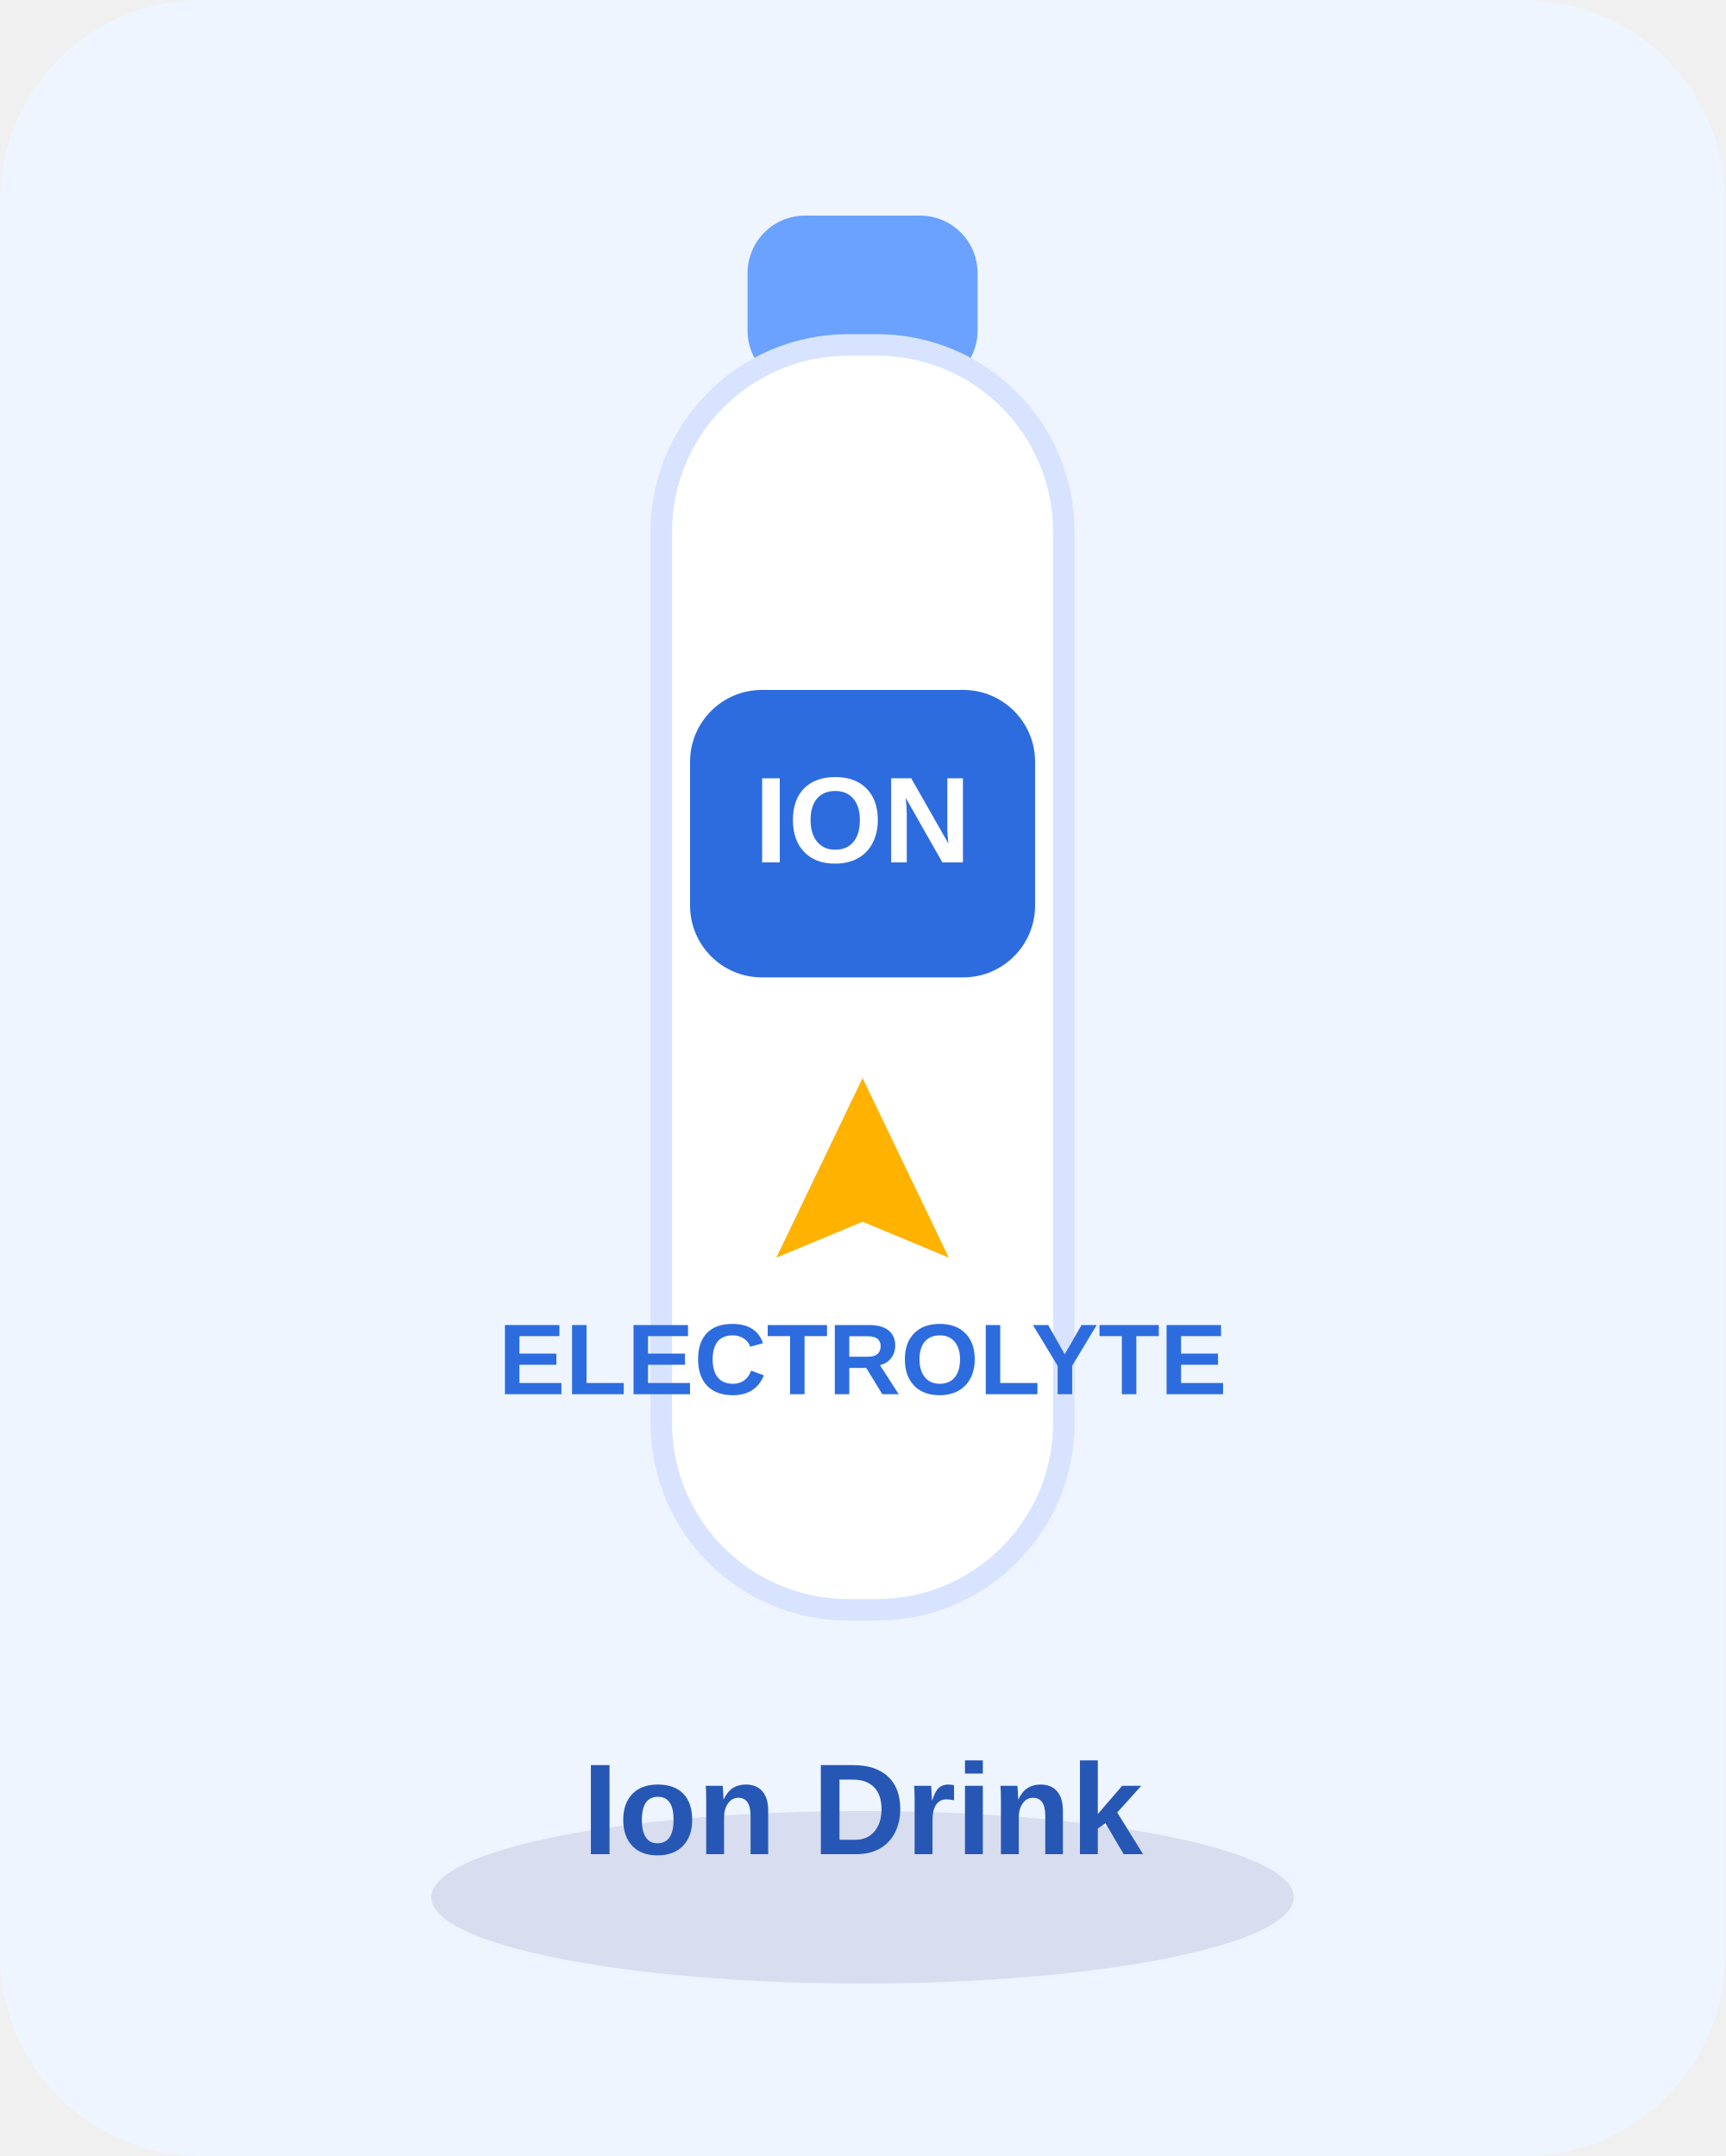
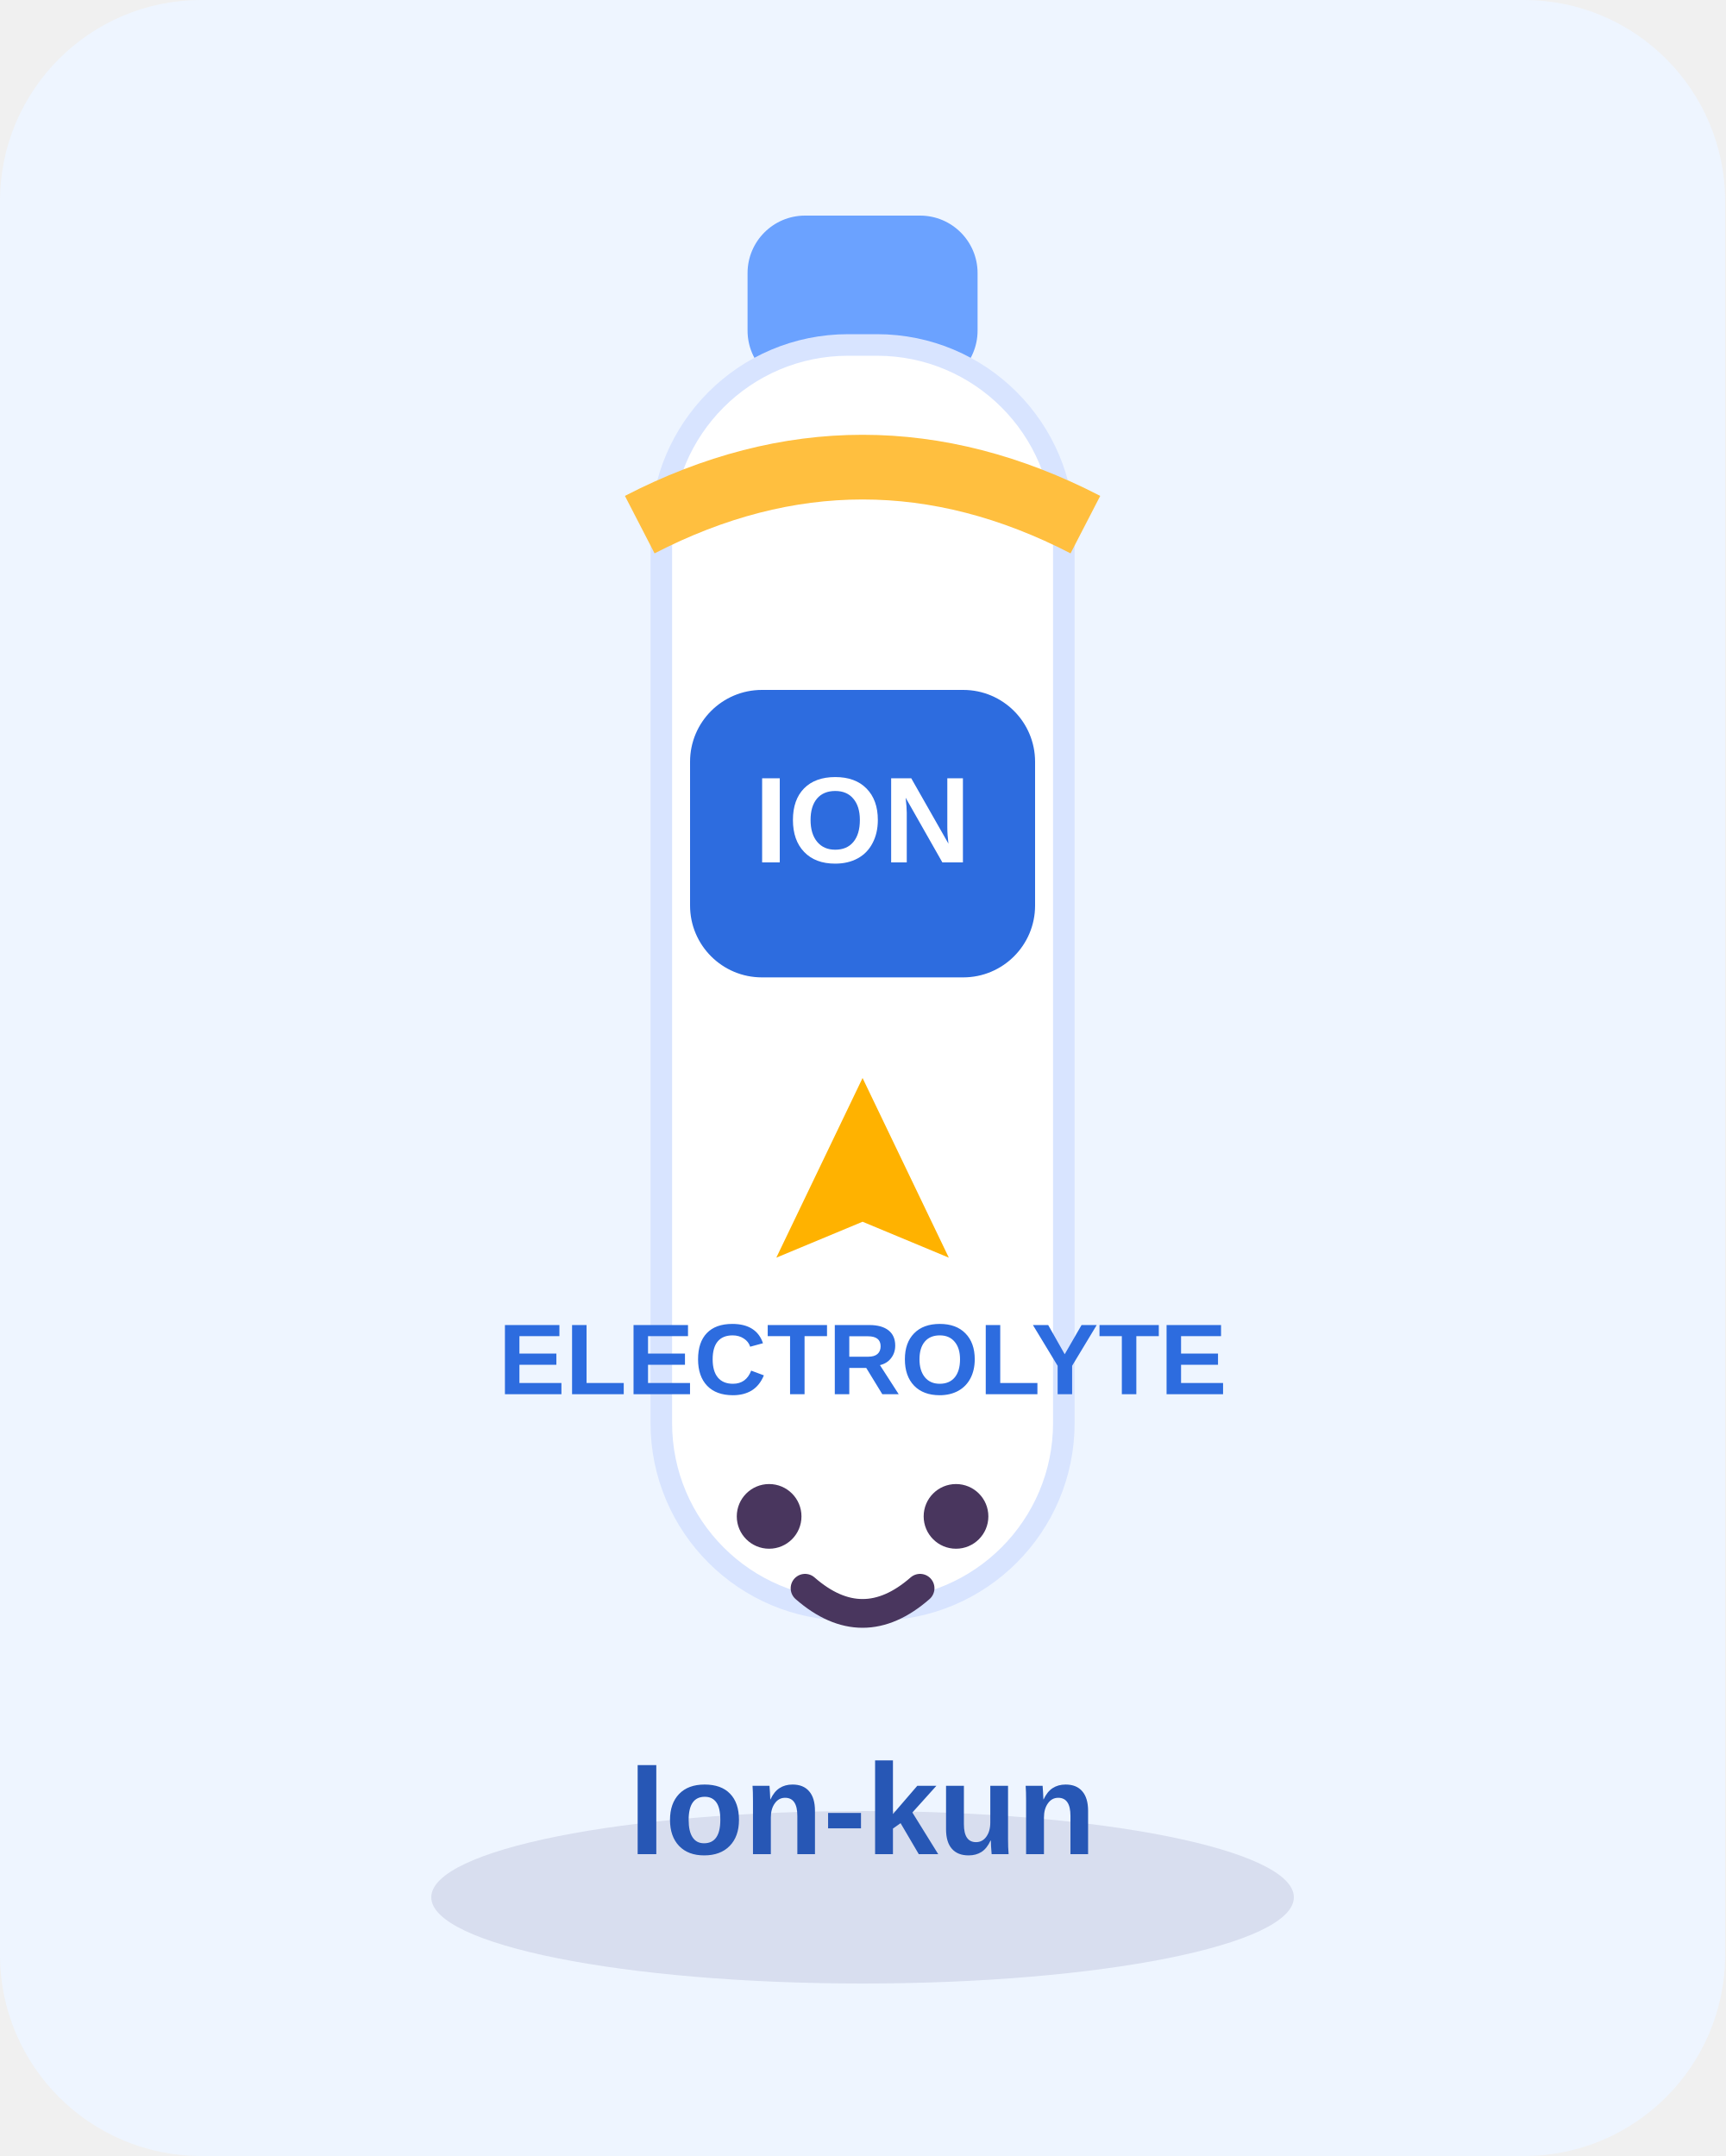
<svg xmlns="http://www.w3.org/2000/svg" viewBox="0 0 240 300">
  <rect width="240" height="300" rx="28" fill="#eef5ff" />
  <ellipse cx="120" cy="264" rx="60" ry="12" fill="#d8deef" />
  <rect x="104" y="30" width="32" height="24" rx="8" fill="#6ba2ff" />
  <rect x="92" y="48" width="56" height="176" rx="26" fill="#ffffff" stroke="#d8e4ff" stroke-width="3" />
  <rect x="96" y="96" width="48" height="40" rx="10" fill="#2d6cdf" />
  <text x="120" y="120" font-size="17" text-anchor="middle" fill="#ffffff" font-family="Arial" font-weight="700">ION</text>
  <path d="M120 150 L132 175 L120 170 L108 175 Z" fill="#ffb200" />
  <text x="120" y="194" font-size="14" text-anchor="middle" fill="#2d6cdf" font-family="Arial" font-weight="700">ELECTROLYTE</text>
-   <text x="120" y="258" font-size="18" text-anchor="middle" fill="#2757b5" font-family="Arial" font-weight="700">Ion Drink</text>
+   <path d="M89 73 Q120 57 151 73" fill="none" stroke="#ffbf3f" stroke-width="9" />
+   <circle cx="107" cy="211" r="4.5" fill="#49365e" />
+   <circle cx="133" cy="211" r="4.5" fill="#49365e" />
+   <path d="M112 221 Q120 228 128 221" fill="none" stroke="#49365e" stroke-width="4" stroke-linecap="round" />
+   <text x="120" y="258" font-size="18" text-anchor="middle" fill="#2757b5" font-family="Arial" font-weight="700">Ion-kun</text>
</svg>
